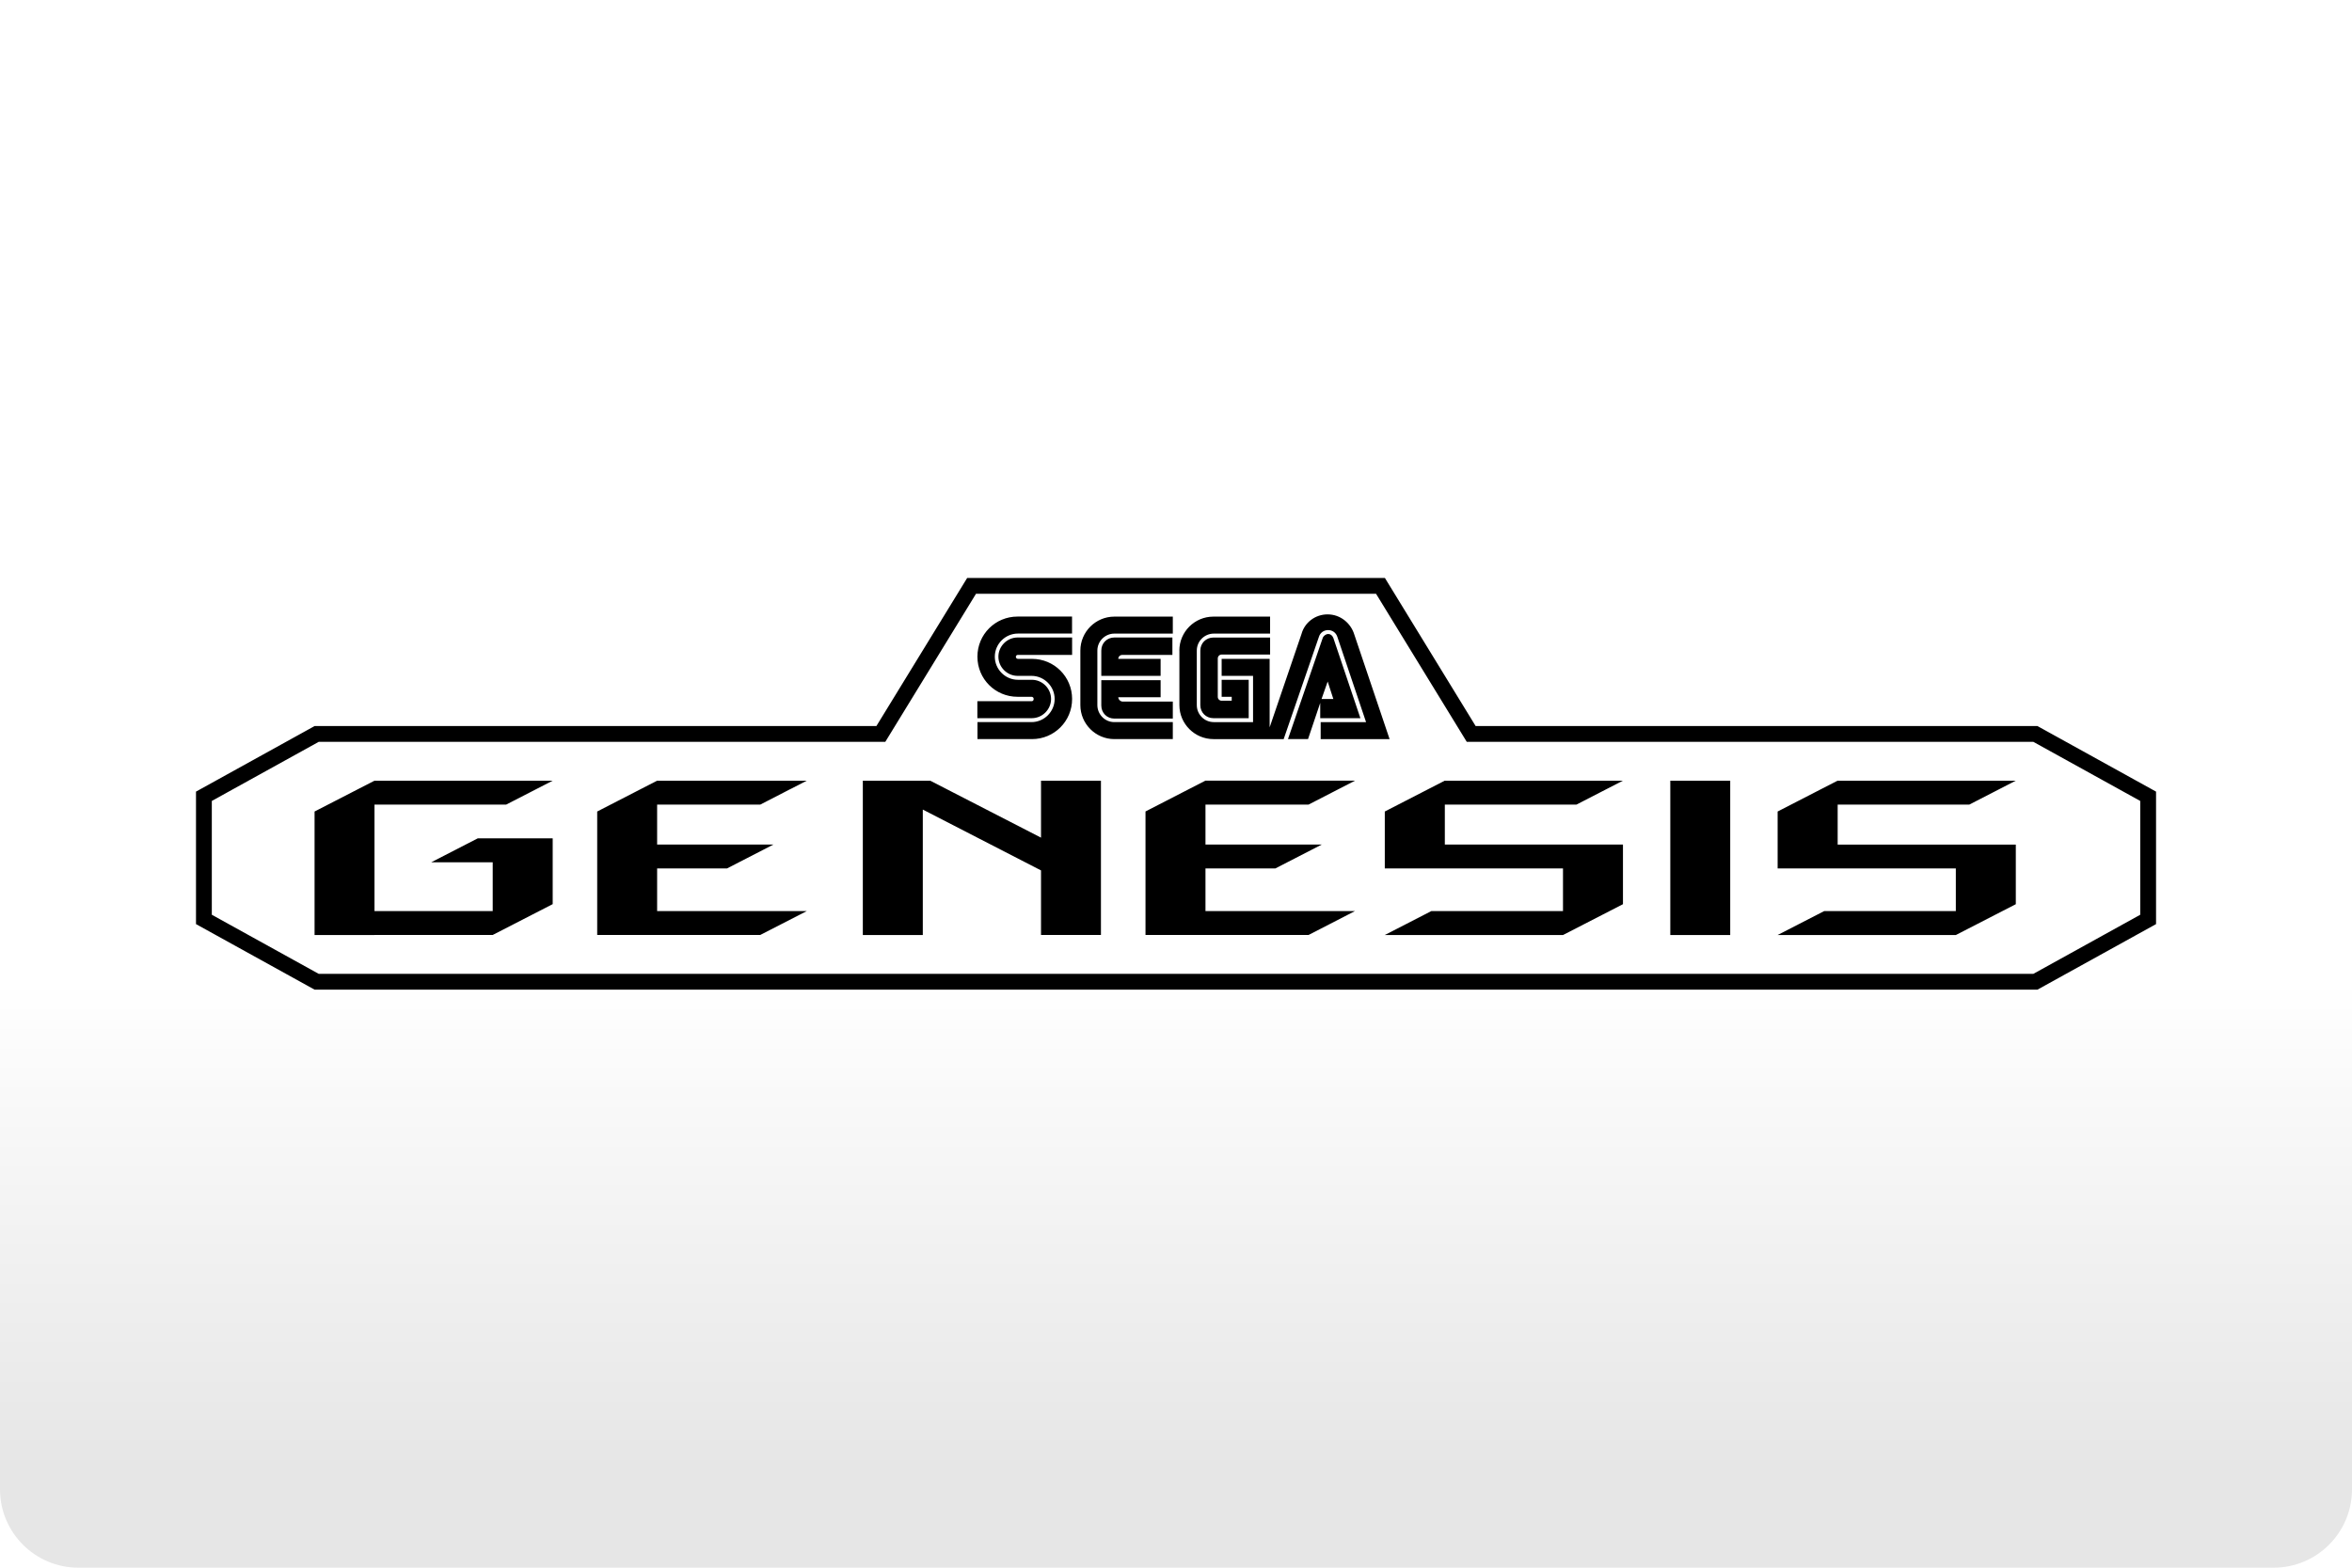
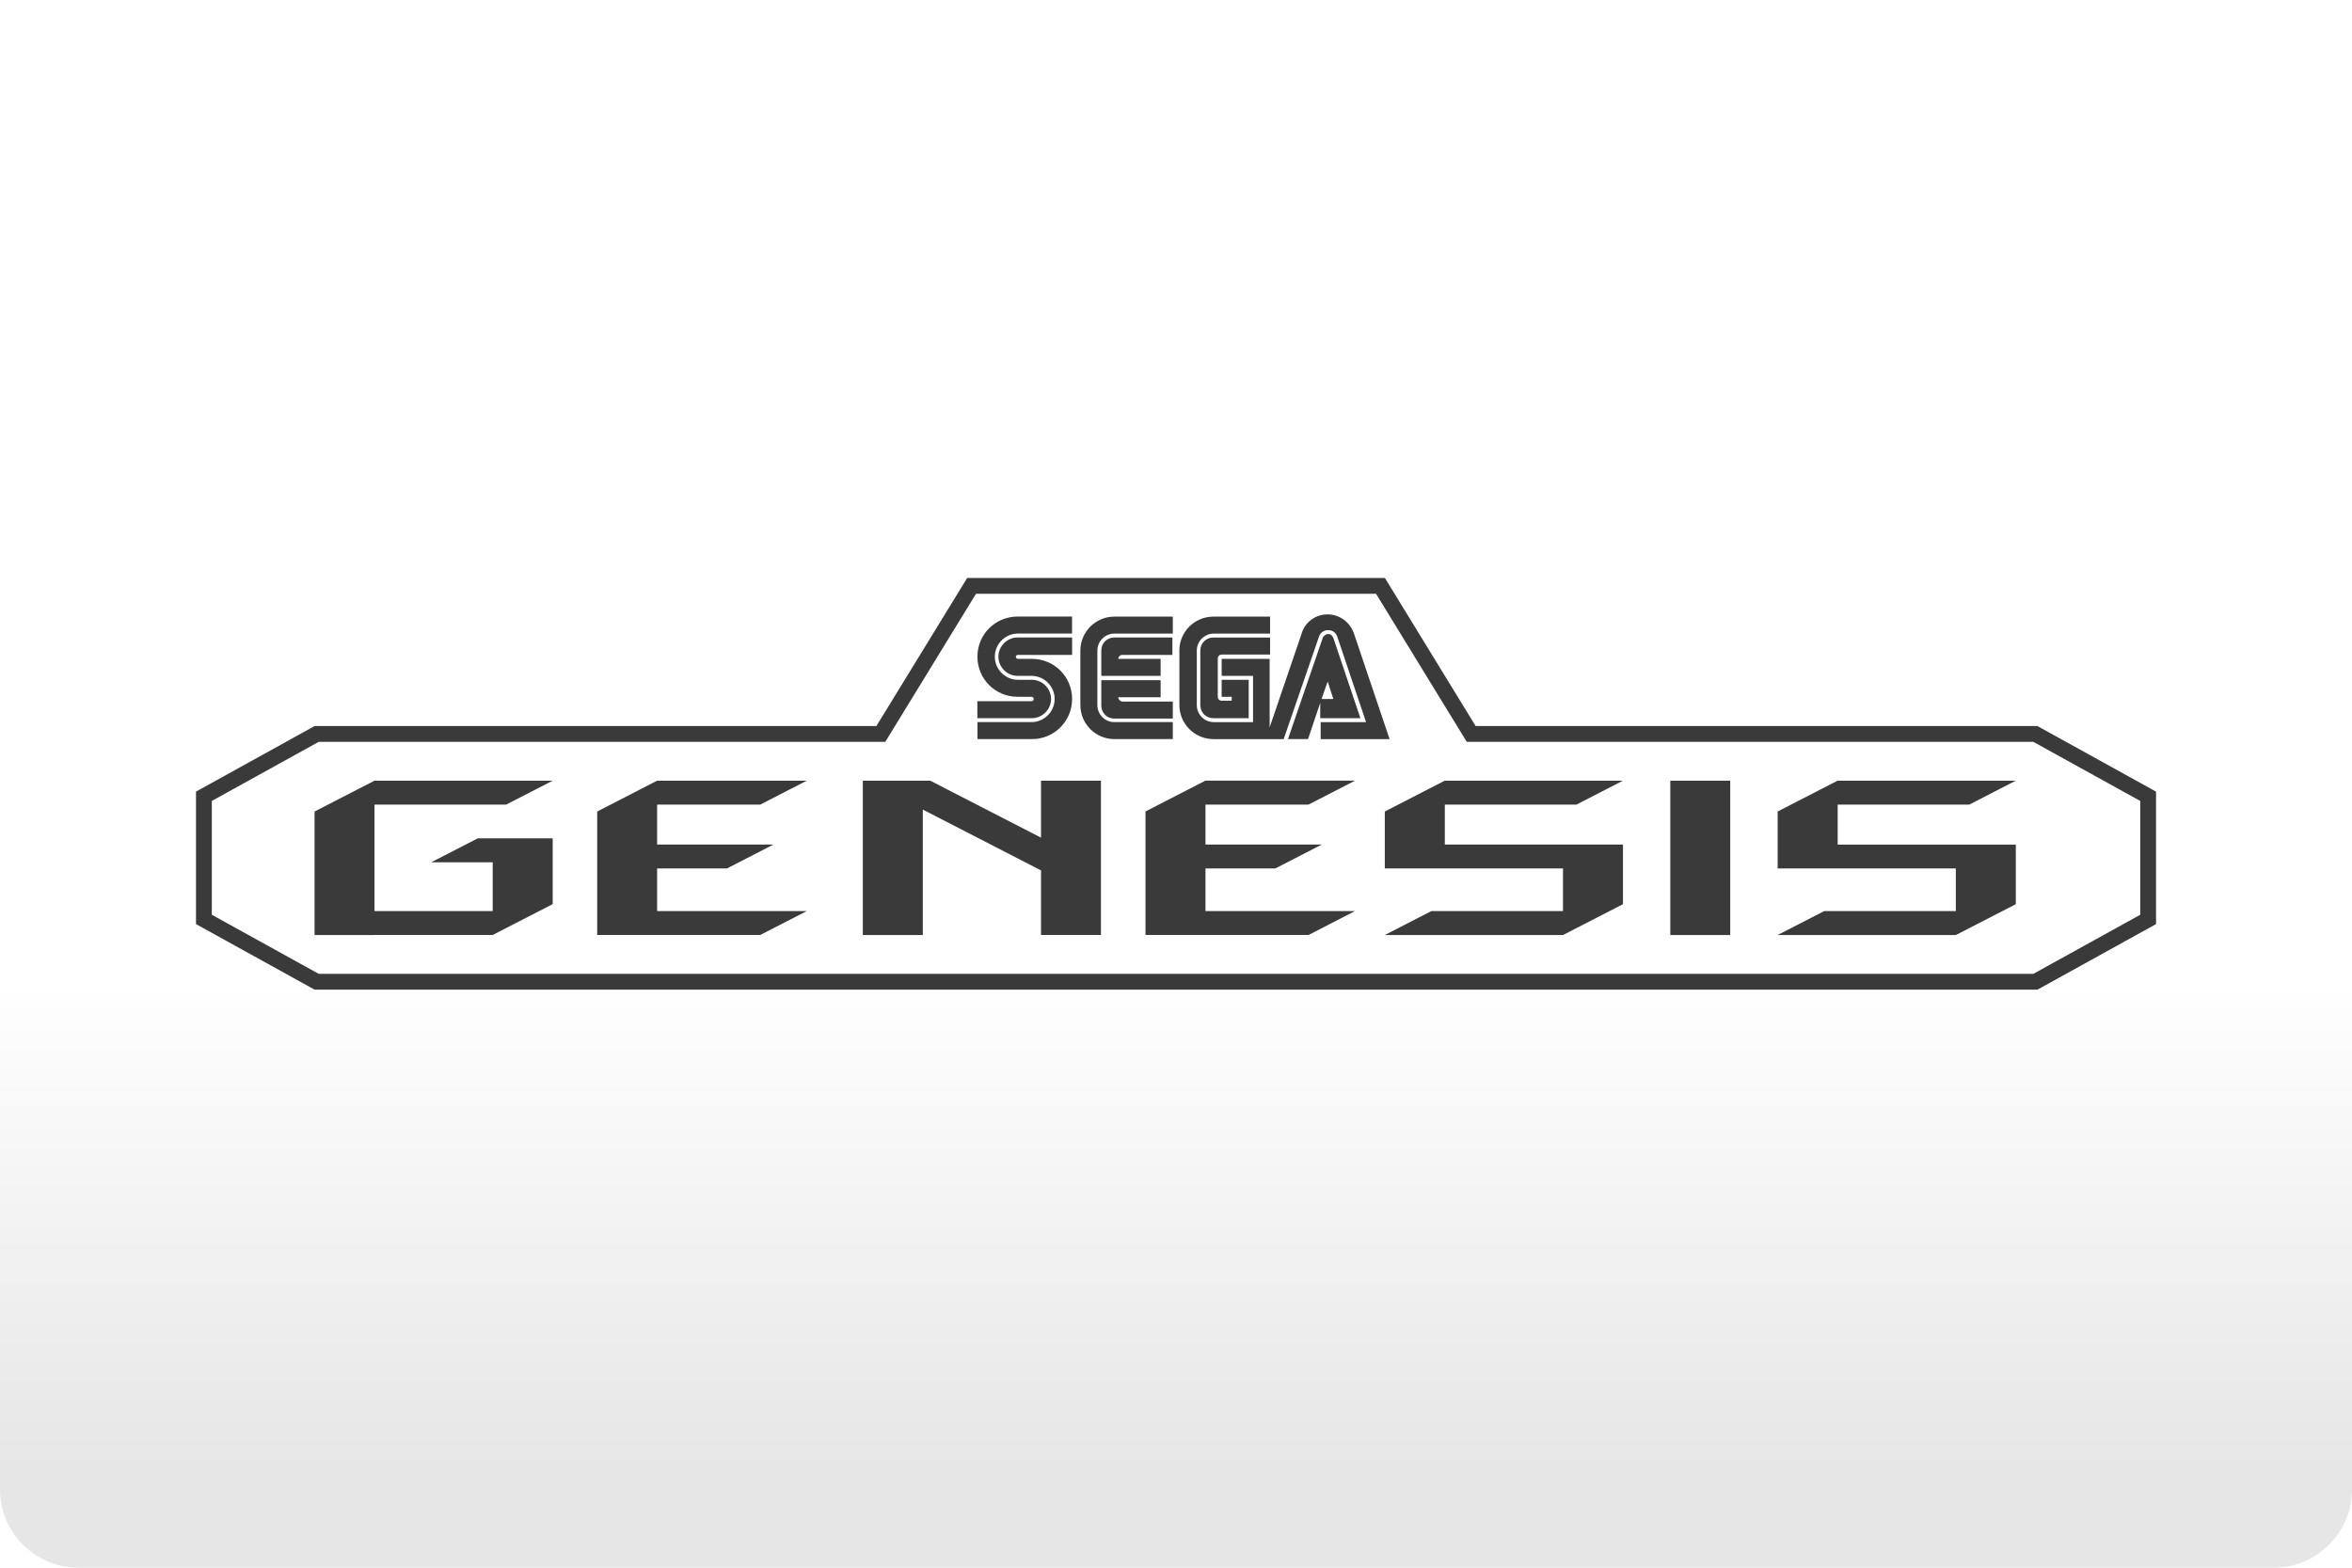
<svg xmlns="http://www.w3.org/2000/svg" width="480" height="320" version="1.1" viewBox="0 0 480 320" xml:space="preserve">
  <defs>
    <linearGradient id="a" x2="0" y1="200" y2="300" gradientUnits="userSpaceOnUse">
      <stop stop-color="#fff" offset="0" />
      <stop stop-color="#e6e6e6" offset="1" />
    </linearGradient>
  </defs>
  <rect width="480" height="320" ry="16" fill="url(#a)" />
-   <path d="m197.38 117.98-18.521 30.219h-114.65l-24.209 13.387v27.043l24.209 13.385h351.59l24.211-13.385v-27.043l-24.211-13.387h-114.65l-18.512-30.219h-85.262zm1.801 3.228h81.648l18.512 30.221h115.63l21.812 12.062v23.23l-21.812 12.062h-349.93l-21.814-12.062v-23.23l21.814-12.062h115.63l18.51-30.221zm71.773 4.199c-2.583 0-4.719 1.697-5.344 4.01l-6.5 19.053v-13.98h-9.793v3.469h6.408v9.44h-8.012c-1.958 0-3.469-1.604-3.469-3.469v-11.127c0-1.958 1.604-3.469 3.469-3.469h11.49v-3.469h-11.574c-3.833 0-6.947 3.115-6.947 6.938h0.01v11.127c0 3.823 3.126 6.938 6.949 6.938h14.334l7.207-20.918c0.26-0.802 0.98-1.334 1.865-1.334 0.885 0 1.594 0.532 1.865 1.334l5.875 17.449h-9.262v3.469h14.064l-7.209-21.365c-0.708-2.313-2.844-4.094-5.428-4.094zm-63.293 0.447c-4.542 0-8.188 3.646-8.188 8.188s3.646 8.188 8.188 8.188h2.844c0.271 0 0.447 0.176 0.447 0.447 1e-5 0.271-0.176 0.449-0.354 0.449h-11.137v3.469h11.125c2.135 0 3.918-1.782 3.918-3.918s-1.782-3.916-3.918-3.916h-2.844c-2.583 0-4.719-2.135-4.719-4.719 0-2.583 2.135-4.719 4.719-4.719h11.043v-3.469h-11.125zm19.76 0.01c-3.823 0-6.938 3.115-6.938 6.938v11.127c0 3.823 3.115 6.938 6.938 6.938h11.928v-3.469h-11.928c-1.958 0-3.469-1.604-3.469-3.469v-11.127c1e-5 -1.958 1.604-3.469 3.469-3.469h11.928v-3.469h-11.928zm43.627 3.553c-0.448 0-0.885 0.355-1.072 0.709l-7.125 20.74h4.094l2.488-7.387v3.115h8.199l-5.521-16.375c-0.177-0.448-0.531-0.803-1.062-0.803zm-63.377 0.709c-2.135 0-3.916 1.78-3.916 3.916s1.78 3.916 3.916 3.916h2.844c2.583 0 4.719 2.135 4.719 4.719s-2.135 4.721-4.719 4.721h-11.031v3.469h11.125c4.542 0 8.188-3.648 8.188-8.19-1e-5 -4.542-3.646-8.188-8.188-8.188h-2.844c-0.271 0-0.447-0.176-0.447-0.447 0-0.177 0.176-0.354 0.354-0.354h11.125v-3.562h-11.125zm19.75 0c-1.51 0-2.666 1.156-2.666 2.666v5.166h12.105v-3.469h-8.637c0-0.448 0.355-0.801 0.803-0.801h10.24v-3.562h-11.846zm20.209 0.01c-1.51 0-2.666 1.156-2.666 2.666v11.127c0 1.51 1.156 2.666 2.666 2.666h7.209v-7.834h-5.521v3.469h2.053v0.803h-2.053c-0.438 0-0.801-0.355-0.791-0.793v-7.832c0-0.448 0.355-0.803 0.803-0.803h9.875v-3.469h-11.574zm-22.875 8.709v5.166c0 1.51 1.156 2.668 2.666 2.668h11.928v-3.469h-10.322c-0.448-0.083-0.803-0.439-0.803-0.887h8.637v-3.479h-12.105zm46.199 0.27 1.156 3.562h-2.406l1.25-3.562zm-24.949 20.23-12.229 6.293v25.209h33.281l9.471-4.877c-0.004 3e-5 -0.007 0.002-0.012 0.002h-30.5v-8.699h14.25l9.49-4.885h-23.74v-8.156h21.041l9.49-4.887h-30.543zm30.523 26.625c0.027-1.7e-4 0.054-8.2e-4 0.072-0.01h-0.053l-0.02 0.01zm54.719-26.625c-0.021 0.01-0.051 0.01-0.082 0.01h-36.324l-12.23 6.293v11.625h36.367v8.699h-26.867l-9.457 4.863c-0.021 0.01-0.053 0.021-0.074 0.031l0.043-0.01h36.365l12.229-6.291v-12.178h-36.354v-8.146h26.854l9.49-4.887 0.041-0.01zm-254.82 0.01-12.229 6.293v25.209h12.229v-0.01h24.127l12.24-6.293v-13.428h-15.293l-9.5 4.887h12.553v9.959h-24.127v-21.73h26.865l9.502-4.887h-36.367zm57.68 0-12.23 6.293v25.199h33.273l9.5-4.875h-30.543v-8.699h14.25l9.49-4.885h-23.74v-8.146h21.043l4.812-2.481 1.145-0.594 0.387-0.188 3.156-1.625h-30.543zm41.98 0v31.502h12.24v-25.605l24.125 12.418v13.178h12.23v-31.492h-12.23v11.627l-22.605-11.627h-13.76zm164.79 0v31.502h12.229v-31.502h-12.229zm34.135 0-12.229 6.293v11.625h36.365v8.699h-26.865l-9.459 4.863c-0.021 0.01-0.051 0.021-0.072 0.031 0.021-0.01 0.053-0.01 0.084-0.01h36.324l12.229-6.291v-12.168h-36.355v-8.156h26.855l9.49-4.887h-36.367z" fill="#000" />
+   <path d="m197.38 117.98-18.521 30.219h-114.65l-24.209 13.387v27.043l24.209 13.385h351.59l24.211-13.385v-27.043l-24.211-13.387h-114.65l-18.512-30.219h-85.262zm1.801 3.228h81.648l18.512 30.221h115.63l21.812 12.062v23.23l-21.812 12.062h-349.93l-21.814-12.062v-23.23l21.814-12.062h115.63l18.51-30.221zm71.773 4.199c-2.583 0-4.719 1.697-5.344 4.01l-6.5 19.053v-13.98h-9.793v3.469h6.408v9.44h-8.012c-1.958 0-3.469-1.604-3.469-3.469v-11.127c0-1.958 1.604-3.469 3.469-3.469h11.49v-3.469h-11.574c-3.833 0-6.947 3.115-6.947 6.938h0.01v11.127c0 3.823 3.126 6.938 6.949 6.938h14.334l7.207-20.918c0.26-0.802 0.98-1.334 1.865-1.334 0.885 0 1.594 0.532 1.865 1.334l5.875 17.449h-9.262v3.469h14.064l-7.209-21.365c-0.708-2.313-2.844-4.094-5.428-4.094zm-63.293 0.447c-4.542 0-8.188 3.646-8.188 8.188s3.646 8.188 8.188 8.188h2.844c0.271 0 0.447 0.176 0.447 0.447 1e-5 0.271-0.176 0.449-0.354 0.449h-11.137v3.469h11.125c2.135 0 3.918-1.782 3.918-3.918s-1.782-3.916-3.918-3.916h-2.844c-2.583 0-4.719-2.135-4.719-4.719 0-2.583 2.135-4.719 4.719-4.719h11.043v-3.469h-11.125zm19.76 0.01c-3.823 0-6.938 3.115-6.938 6.938v11.127c0 3.823 3.115 6.938 6.938 6.938h11.928v-3.469h-11.928c-1.958 0-3.469-1.604-3.469-3.469v-11.127c1e-5 -1.958 1.604-3.469 3.469-3.469h11.928v-3.469h-11.928zm43.627 3.553c-0.448 0-0.885 0.355-1.072 0.709l-7.125 20.74h4.094l2.488-7.387v3.115h8.199l-5.521-16.375c-0.177-0.448-0.531-0.803-1.062-0.803zm-63.377 0.709c-2.135 0-3.916 1.78-3.916 3.916s1.78 3.916 3.916 3.916h2.844c2.583 0 4.719 2.135 4.719 4.719s-2.135 4.721-4.719 4.721h-11.031v3.469h11.125c4.542 0 8.188-3.648 8.188-8.19-1e-5 -4.542-3.646-8.188-8.188-8.188h-2.844c-0.271 0-0.447-0.176-0.447-0.447 0-0.177 0.176-0.354 0.354-0.354h11.125v-3.562h-11.125zm19.75 0c-1.51 0-2.666 1.156-2.666 2.666v5.166h12.105v-3.469h-8.637c0-0.448 0.355-0.801 0.803-0.801h10.24v-3.562h-11.846zm20.209 0.01c-1.51 0-2.666 1.156-2.666 2.666v11.127c0 1.51 1.156 2.666 2.666 2.666h7.209v-7.834h-5.521v3.469h2.053v0.803h-2.053c-0.438 0-0.801-0.355-0.791-0.793v-7.832c0-0.448 0.355-0.803 0.803-0.803h9.875v-3.469h-11.574zm-22.875 8.709v5.166c0 1.51 1.156 2.668 2.666 2.668h11.928v-3.469h-10.322c-0.448-0.083-0.803-0.439-0.803-0.887h8.637v-3.479h-12.105zm46.199 0.27 1.156 3.562h-2.406l1.25-3.562zm-24.949 20.23-12.229 6.293v25.209h33.281l9.471-4.877c-0.004 3e-5 -0.007 0.002-0.012 0.002h-30.5v-8.699h14.25l9.49-4.885h-23.74v-8.156h21.041l9.49-4.887h-30.543zm30.523 26.625c0.027-1.7e-4 0.054-8.2e-4 0.072-0.01h-0.053l-0.02 0.01zm54.719-26.625c-0.021 0.01-0.051 0.01-0.082 0.01h-36.324l-12.23 6.293v11.625h36.367v8.699h-26.867l-9.457 4.863c-0.021 0.01-0.053 0.021-0.074 0.031l0.043-0.01h36.365l12.229-6.291v-12.178h-36.354v-8.146h26.854l9.49-4.887 0.041-0.01zm-254.82 0.01-12.229 6.293v25.209h12.229v-0.01h24.127l12.24-6.293v-13.428h-15.293l-9.5 4.887h12.553v9.959h-24.127v-21.73h26.865l9.502-4.887h-36.367zm57.68 0-12.23 6.293v25.199h33.273l9.5-4.875h-30.543v-8.699h14.25l9.49-4.885h-23.74v-8.146h21.043l4.812-2.481 1.145-0.594 0.387-0.188 3.156-1.625h-30.543zm41.98 0v31.502h12.24v-25.605l24.125 12.418v13.178h12.23v-31.492h-12.23v11.627l-22.605-11.627h-13.76zm164.79 0v31.502h12.229v-31.502h-12.229zm34.135 0-12.229 6.293v11.625h36.365v8.699h-26.865l-9.459 4.863c-0.021 0.01-0.051 0.021-0.072 0.031 0.021-0.01 0.053-0.01 0.084-0.01h36.324l12.229-6.291v-12.168h-36.355v-8.156h26.855l9.49-4.887h-36.367z" fill="#3a3a3b" />
</svg>
